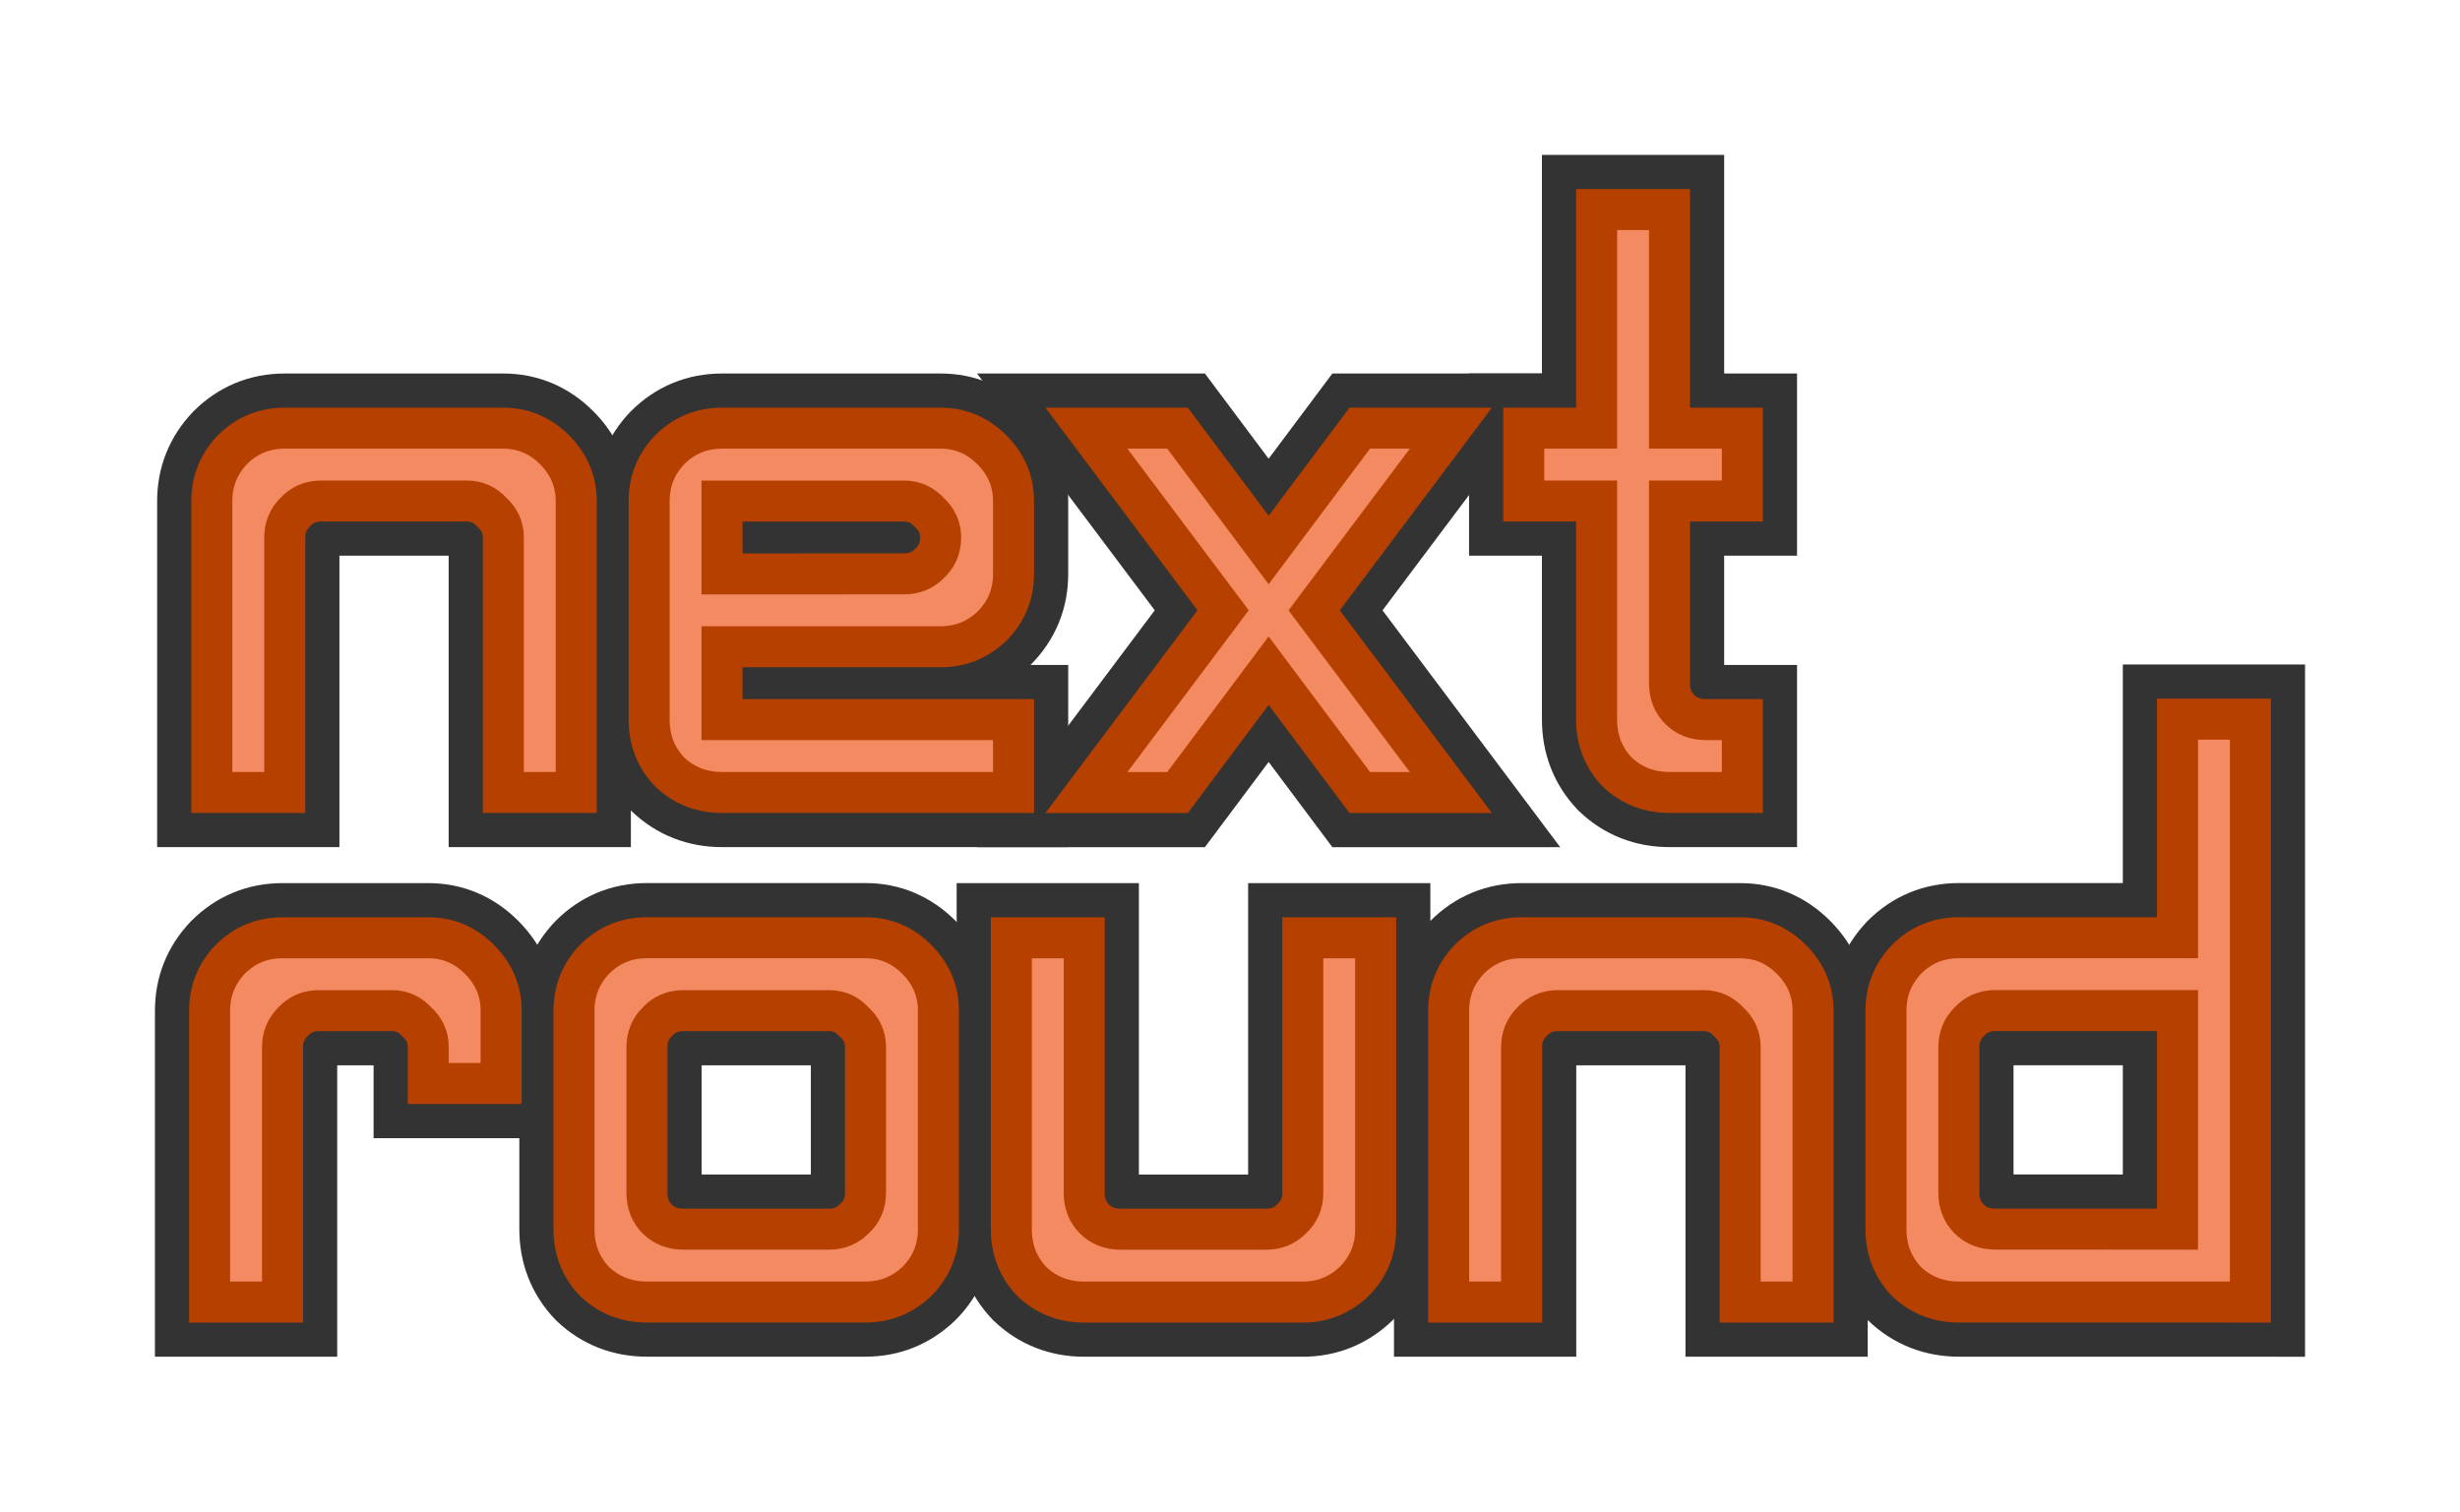
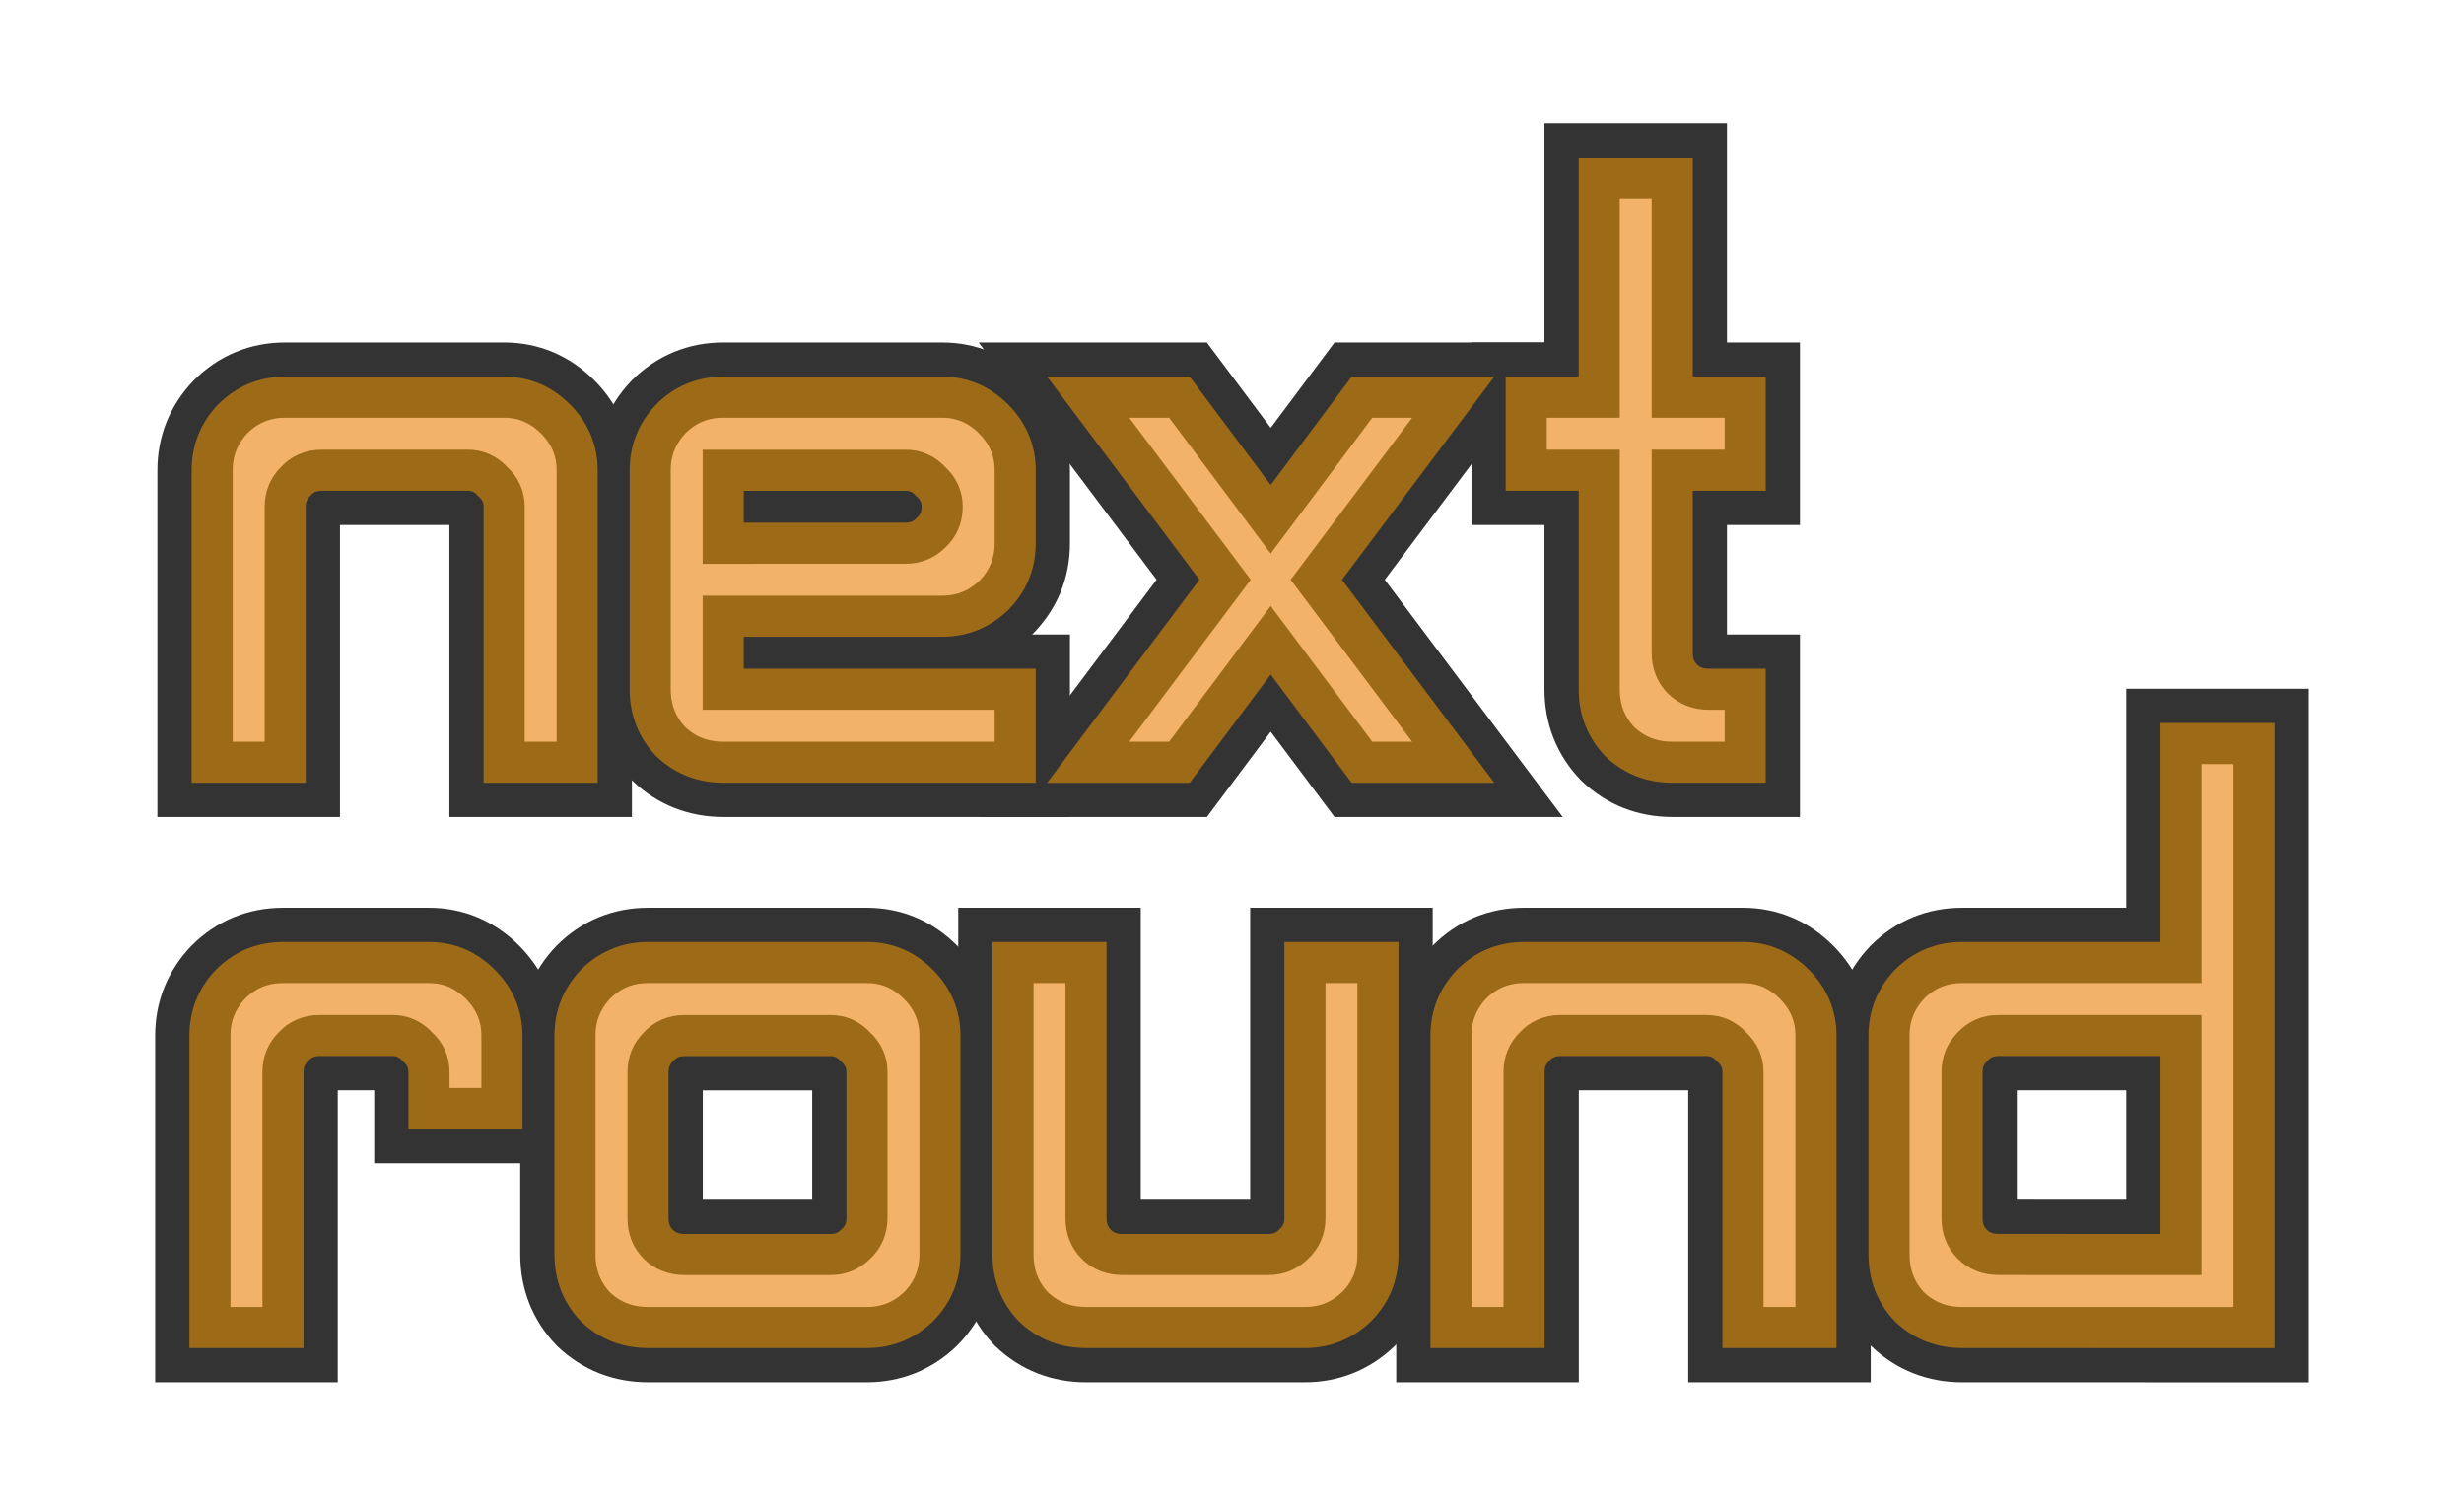
- <svg xmlns="http://www.w3.org/2000/svg" width="47.628mm" height="29.274mm" viewBox="0 0 47.628 29.274" version="1.1" id="svg5">
+ <svg xmlns="http://www.w3.org/2000/svg" width="180.011" height="110" viewBox="0 0 47.628 29.104" version="1.1" id="svg5">
  <defs id="defs2" />
-   <path d="M 4.101,15.347 V 9.703 q 0,-0.573 0.397,-0.992 0.419,-0.419 1.014,-0.419 h 4.233 q 0.573,0 0.992,0.419 0.419,0.419 0.419,0.992 V 15.347 H 9.745 v -4.939 q 0,-0.287 -0.22,-0.485 -0.198,-0.22 -0.485,-0.22 h -2.822 q -0.309,0 -0.507,0.22 -0.198,0.198 -0.198,0.485 v 4.939 z" id="path81862" style="font-size:22.578px;line-height:1.25;font-family:'Neon Nanoborg';-inkscape-font-specification:'Neon Nanoborg';stroke:#333333;stroke-width:2.117" />
-   <path d="m 17.507,11.114 q 0.287,0 0.485,-0.198 0.22,-0.198 0.22,-0.507 0,-0.287 -0.22,-0.485 -0.198,-0.22 -0.485,-0.22 h -3.528 v 1.411 z m -3.528,4.233 q -0.595,0 -1.014,-0.397 -0.397,-0.419 -0.397,-1.014 V 9.703 q 0,-0.573 0.397,-0.992 0.419,-0.419 1.014,-0.419 h 4.233 q 0.573,0 0.992,0.419 0.419,0.419 0.419,0.992 v 1.411 q 0,0.595 -0.419,1.014 -0.419,0.397 -0.992,0.397 h -4.233 v 1.411 h 5.644 v 1.411 z" id="path81864" style="font-size:22.578px;line-height:1.25;font-family:'Neon Nanoborg';-inkscape-font-specification:'Neon Nanoborg';stroke:#333333;stroke-width:2.117" />
-   <path d="M 23.68,11.819 21.034,8.292 h 1.764 l 1.764,2.359 1.764,-2.359 h 1.764 l -2.646,3.528 2.646,3.528 h -1.764 l -1.764,-2.359 -1.764,2.359 h -1.764 z" id="path81866" style="font-size:22.578px;line-height:1.25;font-family:'Neon Nanoborg';-inkscape-font-specification:'Neon Nanoborg';stroke:#333333;stroke-width:2.117" />
-   <path d="m 32.323,15.347 q -0.595,0 -1.014,-0.397 -0.397,-0.419 -0.397,-1.014 V 9.703 h -1.411 v -1.411 h 1.411 v -4.233 h 1.411 v 4.233 h 1.411 v 1.411 h -1.411 v 3.528 q 0,0.309 0.198,0.507 0.198,0.198 0.507,0.198 h 0.706 v 1.411 z" id="path81868" style="font-size:22.578px;line-height:1.25;font-family:'Neon Nanoborg';-inkscape-font-specification:'Neon Nanoborg';stroke:#333333;stroke-width:2.117" />
-   <path d="M 4.101,15.347 V 9.703 q 0,-0.573 0.397,-0.992 0.419,-0.419 1.014,-0.419 h 4.233 q 0.573,0 0.992,0.419 0.419,0.419 0.419,0.992 V 15.347 H 9.745 v -4.939 q 0,-0.287 -0.22,-0.485 -0.198,-0.22 -0.485,-0.22 h -2.822 q -0.309,0 -0.507,0.22 -0.198,0.198 -0.198,0.485 v 4.939 z" id="path81881" style="font-size:22.578px;line-height:1.25;font-family:'Neon Nanoborg';-inkscape-font-specification:'Neon Nanoborg';fill:#f38a62;fill-opacity:1;stroke:#b64000;stroke-width:0.794;stroke-miterlimit:4;stroke-dasharray:none;stroke-opacity:1" />
-   <path d="m 17.507,11.114 q 0.287,0 0.485,-0.198 0.22,-0.198 0.22,-0.507 0,-0.287 -0.22,-0.485 -0.198,-0.22 -0.485,-0.22 h -3.528 v 1.411 z m -3.528,4.233 q -0.595,0 -1.014,-0.397 -0.397,-0.419 -0.397,-1.014 V 9.703 q 0,-0.573 0.397,-0.992 0.419,-0.419 1.014,-0.419 h 4.233 q 0.573,0 0.992,0.419 0.419,0.419 0.419,0.992 v 1.411 q 0,0.595 -0.419,1.014 -0.419,0.397 -0.992,0.397 h -4.233 v 1.411 h 5.644 v 1.411 z" id="path81883" style="font-size:22.578px;line-height:1.25;font-family:'Neon Nanoborg';-inkscape-font-specification:'Neon Nanoborg';fill:#f38a62;fill-opacity:1;stroke:#b64000;stroke-width:0.794;stroke-miterlimit:4;stroke-dasharray:none;stroke-opacity:1" />
-   <path d="M 23.68,11.819 21.034,8.292 h 1.764 l 1.764,2.359 1.764,-2.359 h 1.764 l -2.646,3.528 2.646,3.528 h -1.764 l -1.764,-2.359 -1.764,2.359 h -1.764 z" id="path81885" style="font-size:22.578px;line-height:1.25;font-family:'Neon Nanoborg';-inkscape-font-specification:'Neon Nanoborg';fill:#f38a62;fill-opacity:1;stroke:#b64000;stroke-width:0.794;stroke-miterlimit:4;stroke-dasharray:none;stroke-opacity:1" />
-   <path d="m 32.323,15.347 q -0.595,0 -1.014,-0.397 -0.397,-0.419 -0.397,-1.014 V 9.703 h -1.411 v -1.411 h 1.411 v -4.233 h 1.411 v 4.233 h 1.411 v 1.411 h -1.411 v 3.528 q 0,0.309 0.198,0.507 0.198,0.198 0.507,0.198 h 0.706 v 1.411 z" id="path81887" style="font-size:22.578px;line-height:1.25;font-family:'Neon Nanoborg';-inkscape-font-specification:'Neon Nanoborg';fill:#f38a62;fill-opacity:1;stroke:#b64000;stroke-width:0.794;stroke-miterlimit:4;stroke-dasharray:none;stroke-opacity:1" />
-   <g id="g976" transform="translate(-64.21459,-91.54291)">
-     <path d="m 68.273,116.759 v -5.644 q 0,-0.573 0.397,-0.992 0.419,-0.419 1.014,-0.419 h 2.822 q 0.573,0 0.992,0.419 0.419,0.419 0.419,0.992 v 1.411 H 72.506 v -0.706 q 0,-0.287 -0.22,-0.485 -0.198,-0.22 -0.485,-0.22 h -1.411 q -0.309,0 -0.507,0.22 -0.198,0.198 -0.198,0.485 v 4.939 z" id="path81870" style="font-size:22.578px;line-height:1.25;font-family:'Neon Nanoborg';-inkscape-font-specification:'Neon Nanoborg';stroke:#333333;stroke-width:2.117" />
-     <path d="m 80.267,115.347 q 0.287,0 0.485,-0.198 0.22,-0.198 0.22,-0.507 v -2.822 q 0,-0.287 -0.22,-0.485 -0.198,-0.22 -0.485,-0.22 h -2.822 q -0.309,0 -0.507,0.22 -0.198,0.198 -0.198,0.485 v 2.822 q 0,0.309 0.198,0.507 0.198,0.198 0.507,0.198 z m -3.528,1.411 q -0.595,0 -1.014,-0.397 -0.397,-0.419 -0.397,-1.014 v -4.233 q 0,-0.573 0.397,-0.992 0.419,-0.419 1.014,-0.419 h 4.233 q 0.573,0 0.992,0.419 0.419,0.419 0.419,0.992 v 4.233 q 0,0.595 -0.419,1.014 -0.419,0.397 -0.992,0.397 z" id="path81872" style="font-size:22.578px;line-height:1.25;font-family:'Neon Nanoborg';-inkscape-font-specification:'Neon Nanoborg';stroke:#333333;stroke-width:2.117" />
-     <path d="m 85.206,116.759 q -0.595,0 -1.014,-0.397 -0.397,-0.419 -0.397,-1.014 v -5.644 h 1.411 v 4.939 q 0,0.309 0.198,0.507 0.198,0.198 0.507,0.198 h 2.822 q 0.287,0 0.485,-0.198 0.22,-0.198 0.22,-0.507 v -4.939 h 1.411 v 5.644 q 0,0.595 -0.419,1.014 -0.419,0.397 -0.992,0.397 z" id="path81874" style="font-size:22.578px;line-height:1.25;font-family:'Neon Nanoborg';-inkscape-font-specification:'Neon Nanoborg';stroke:#333333;stroke-width:2.117" />
-     <path d="m 92.262,116.759 v -5.644 q 0,-0.573 0.397,-0.992 0.419,-0.419 1.014,-0.419 h 4.233 q 0.573,0 0.992,0.419 0.419,0.419 0.419,0.992 v 5.644 h -1.411 v -4.939 q 0,-0.287 -0.22,-0.485 -0.198,-0.22 -0.485,-0.22 h -2.822 q -0.309,0 -0.507,0.22 -0.198,0.198 -0.198,0.485 v 4.939 z" id="path81876" style="font-size:22.578px;line-height:1.25;font-family:'Neon Nanoborg';-inkscape-font-specification:'Neon Nanoborg';stroke:#333333;stroke-width:2.117" />
-     <path d="m 106.373,115.347 v -4.233 h -3.528 q -0.309,0 -0.507,0.22 -0.198,0.198 -0.198,0.485 v 2.822 q 0,0.309 0.198,0.507 0.198,0.198 0.507,0.198 z m -4.233,1.411 q -0.595,0 -1.014,-0.397 -0.397,-0.419 -0.397,-1.014 v -4.233 q 0,-0.573 0.397,-0.992 0.419,-0.419 1.014,-0.419 h 4.233 v -4.233 h 1.411 v 11.289 z" id="path81878" style="font-size:22.578px;line-height:1.25;font-family:'Neon Nanoborg';-inkscape-font-specification:'Neon Nanoborg';stroke:#333333;stroke-width:2.117" />
-     <path d="m 68.273,116.759 v -5.644 q 0,-0.573 0.397,-0.992 0.419,-0.419 1.014,-0.419 h 2.822 q 0.573,0 0.992,0.419 0.419,0.419 0.419,0.992 v 1.411 H 72.506 v -0.706 q 0,-0.287 -0.22,-0.485 -0.198,-0.22 -0.485,-0.22 h -1.411 q -0.309,0 -0.507,0.22 -0.198,0.198 -0.198,0.485 v 4.939 z" id="path81889" style="font-size:22.578px;line-height:1.25;font-family:'Neon Nanoborg';-inkscape-font-specification:'Neon Nanoborg';fill:#f38a62;fill-opacity:1;stroke:#b64000;stroke-width:0.794;stroke-opacity:1" />
-     <path d="m 80.267,115.347 q 0.287,0 0.485,-0.198 0.22,-0.198 0.22,-0.507 v -2.822 q 0,-0.287 -0.22,-0.485 -0.198,-0.22 -0.485,-0.22 h -2.822 q -0.309,0 -0.507,0.22 -0.198,0.198 -0.198,0.485 v 2.822 q 0,0.309 0.198,0.507 0.198,0.198 0.507,0.198 z m -3.528,1.411 q -0.595,0 -1.014,-0.397 -0.397,-0.419 -0.397,-1.014 v -4.233 q 0,-0.573 0.397,-0.992 0.419,-0.419 1.014,-0.419 h 4.233 q 0.573,0 0.992,0.419 0.419,0.419 0.419,0.992 v 4.233 q 0,0.595 -0.419,1.014 -0.419,0.397 -0.992,0.397 z" id="path81891" style="font-size:22.578px;line-height:1.25;font-family:'Neon Nanoborg';-inkscape-font-specification:'Neon Nanoborg';fill:#f38a62;fill-opacity:1;stroke:#b64000;stroke-width:0.794;stroke-opacity:1" />
-     <path d="m 85.206,116.759 q -0.595,0 -1.014,-0.397 -0.397,-0.419 -0.397,-1.014 v -5.644 h 1.411 v 4.939 q 0,0.309 0.198,0.507 0.198,0.198 0.507,0.198 h 2.822 q 0.287,0 0.485,-0.198 0.22,-0.198 0.22,-0.507 v -4.939 h 1.411 v 5.644 q 0,0.595 -0.419,1.014 -0.419,0.397 -0.992,0.397 z" id="path81893" style="font-size:22.578px;line-height:1.25;font-family:'Neon Nanoborg';-inkscape-font-specification:'Neon Nanoborg';fill:#f38a62;fill-opacity:1;stroke:#b64000;stroke-width:0.794;stroke-opacity:1" />
-     <path d="m 92.262,116.759 v -5.644 q 0,-0.573 0.397,-0.992 0.419,-0.419 1.014,-0.419 h 4.233 q 0.573,0 0.992,0.419 0.419,0.419 0.419,0.992 v 5.644 h -1.411 v -4.939 q 0,-0.287 -0.22,-0.485 -0.198,-0.22 -0.485,-0.22 h -2.822 q -0.309,0 -0.507,0.22 -0.198,0.198 -0.198,0.485 v 4.939 z" id="path81895" style="font-size:22.578px;line-height:1.25;font-family:'Neon Nanoborg';-inkscape-font-specification:'Neon Nanoborg';fill:#f38a62;fill-opacity:1;stroke:#b64000;stroke-width:0.794;stroke-opacity:1" />
-     <path d="m 106.373,115.347 v -4.233 h -3.528 q -0.309,0 -0.507,0.22 -0.198,0.198 -0.198,0.485 v 2.822 q 0,0.309 0.198,0.507 0.198,0.198 0.507,0.198 z m -4.233,1.411 q -0.595,0 -1.014,-0.397 -0.397,-0.419 -0.397,-1.014 v -4.233 q 0,-0.573 0.397,-0.992 0.419,-0.419 1.014,-0.419 h 4.233 v -4.233 h 1.411 v 11.289 z" id="path81897" style="font-size:22.578px;line-height:1.25;font-family:'Neon Nanoborg';-inkscape-font-specification:'Neon Nanoborg';fill:#f38a62;fill-opacity:1;stroke:#b64000;stroke-width:0.794;stroke-opacity:1" />
+   <g id="g926" style="display:inline">
+     <path d="M 4.101,14.733 V 9.089 q 0,-0.573 0.397,-0.992 0.419,-0.419 1.014,-0.419 h 4.233 q 0.573,0 0.992,0.419 0.419,0.419 0.419,0.992 V 14.733 H 9.745 V 9.794 q 0,-0.287 -0.22,-0.485 -0.198,-0.22 -0.485,-0.22 h -2.822 q -0.309,0 -0.507,0.22 -0.198,0.198 -0.198,0.485 v 4.939 z" id="path81862" style="font-size:22.578px;line-height:1.25;font-family:'Neon Nanoborg';-inkscape-font-specification:'Neon Nanoborg';display:inline;stroke:#333333;stroke-width:2.117" />
+     <path d="m 17.507,10.5 q 0.287,0 0.485,-0.198 0.22,-0.198 0.22,-0.507 0,-0.287 -0.22,-0.485 -0.198,-0.22 -0.485,-0.22 h -3.528 v 1.411 z m -3.528,4.233 q -0.595,0 -1.014,-0.397 -0.397,-0.419 -0.397,-1.014 V 9.089 q 0,-0.573 0.397,-0.992 0.419,-0.419 1.014,-0.419 h 4.233 q 0.573,0 0.992,0.419 0.419,0.419 0.419,0.992 v 1.411 q 0,0.595 -0.419,1.014 -0.419,0.397 -0.992,0.397 h -4.233 v 1.411 h 5.644 v 1.411 z" id="path81864" style="font-size:22.578px;line-height:1.25;font-family:'Neon Nanoborg';-inkscape-font-specification:'Neon Nanoborg';display:inline;stroke:#333333;stroke-width:2.117" />
+     <path d="M 23.68,11.205 21.034,7.678 h 1.764 l 1.764,2.359 1.764,-2.359 h 1.764 l -2.646,3.528 2.646,3.528 h -1.764 l -1.764,-2.359 -1.764,2.359 h -1.764 z" id="path81866" style="font-size:22.578px;line-height:1.25;font-family:'Neon Nanoborg';-inkscape-font-specification:'Neon Nanoborg';display:inline;stroke:#333333;stroke-width:2.117" />
+     <path d="m 32.323,14.733 q -0.595,0 -1.014,-0.397 -0.397,-0.419 -0.397,-1.014 V 9.089 h -1.411 v -1.411 h 1.411 v -4.233 h 1.411 v 4.233 h 1.411 v 1.411 h -1.411 v 3.528 q 0,0.309 0.198,0.507 0.198,0.198 0.507,0.198 h 0.706 v 1.411 z" id="path81868" style="font-size:22.578px;line-height:1.25;font-family:'Neon Nanoborg';-inkscape-font-specification:'Neon Nanoborg';display:inline;stroke:#333333;stroke-width:2.117" />
+   </g>
+   <g id="g903" style="display:inline;fill:#f2b368;fill-opacity:1;stroke:#9d6a18;stroke-opacity:1">
+     <path d="M 4.101,14.733 V 9.089 q 0,-0.573 0.397,-0.992 0.419,-0.419 1.014,-0.419 h 4.233 q 0.573,0 0.992,0.419 0.419,0.419 0.419,0.992 V 14.733 H 9.745 V 9.794 q 0,-0.287 -0.22,-0.485 -0.198,-0.22 -0.485,-0.22 h -2.822 q -0.309,0 -0.507,0.22 -0.198,0.198 -0.198,0.485 v 4.939 z" id="path81881" style="font-size:22.578px;line-height:1.25;font-family:'Neon Nanoborg';-inkscape-font-specification:'Neon Nanoborg';fill:#f2b368;fill-opacity:1;stroke:#9d6a18;stroke-width:0.794;stroke-miterlimit:4;stroke-dasharray:none;stroke-opacity:1" />
+     <path d="m 17.507,10.5 q 0.287,0 0.485,-0.198 0.22,-0.198 0.22,-0.507 0,-0.287 -0.22,-0.485 -0.198,-0.22 -0.485,-0.22 h -3.528 v 1.411 z m -3.528,4.233 q -0.595,0 -1.014,-0.397 -0.397,-0.419 -0.397,-1.014 V 9.089 q 0,-0.573 0.397,-0.992 0.419,-0.419 1.014,-0.419 h 4.233 q 0.573,0 0.992,0.419 0.419,0.419 0.419,0.992 v 1.411 q 0,0.595 -0.419,1.014 -0.419,0.397 -0.992,0.397 h -4.233 v 1.411 h 5.644 v 1.411 z" id="path81883" style="font-size:22.578px;line-height:1.25;font-family:'Neon Nanoborg';-inkscape-font-specification:'Neon Nanoborg';fill:#f2b368;fill-opacity:1;stroke:#9d6a18;stroke-width:0.794;stroke-miterlimit:4;stroke-dasharray:none;stroke-opacity:1" />
+     <path d="M 23.68,11.205 21.034,7.678 h 1.764 l 1.764,2.359 1.764,-2.359 h 1.764 l -2.646,3.528 2.646,3.528 h -1.764 l -1.764,-2.359 -1.764,2.359 h -1.764 z" id="path81885" style="font-size:22.578px;line-height:1.25;font-family:'Neon Nanoborg';-inkscape-font-specification:'Neon Nanoborg';fill:#f2b368;fill-opacity:1;stroke:#9d6a18;stroke-width:0.794;stroke-miterlimit:4;stroke-dasharray:none;stroke-opacity:1" />
+     <path d="m 32.323,14.733 q -0.595,0 -1.014,-0.397 -0.397,-0.419 -0.397,-1.014 V 9.089 h -1.411 v -1.411 h 1.411 v -4.233 h 1.411 v 4.233 h 1.411 v 1.411 h -1.411 v 3.528 q 0,0.309 0.198,0.507 0.198,0.198 0.507,0.198 h 0.706 v 1.411 z" id="path81887" style="font-size:22.578px;line-height:1.25;font-family:'Neon Nanoborg';-inkscape-font-specification:'Neon Nanoborg';fill:#f2b368;fill-opacity:1;stroke:#9d6a18;stroke-width:0.794;stroke-miterlimit:4;stroke-dasharray:none;stroke-opacity:1" />
+   </g>
+   <g id="g933" style="display:inline">
+     <path d="m 4.058,25.66 v -5.644 q 0,-0.573 0.397,-0.992 0.419,-0.419 1.014,-0.419 h 2.822 q 0.573,0 0.992,0.419 0.419,0.419 0.419,0.992 v 1.411 H 8.292 v -0.706 q 0,-0.287 -0.22,-0.485 -0.198,-0.22 -0.485,-0.22 H 6.175 q -0.309,0 -0.507,0.22 -0.198,0.198 -0.198,0.485 v 4.939 z" id="path81870" style="font-size:22.578px;line-height:1.25;font-family:'Neon Nanoborg';-inkscape-font-specification:'Neon Nanoborg';display:inline;stroke:#333333;stroke-width:2.117" />
+     <path d="m 16.053,24.249 q 0.287,0 0.485,-0.198 0.22,-0.198 0.22,-0.507 v -2.822 q 0,-0.287 -0.22,-0.485 -0.198,-0.22 -0.485,-0.22 h -2.822 q -0.309,0 -0.507,0.22 -0.198,0.198 -0.198,0.485 v 2.822 q 0,0.309 0.198,0.507 0.198,0.198 0.507,0.198 z m -3.528,1.411 q -0.595,0 -1.014,-0.397 -0.397,-0.419 -0.397,-1.014 v -4.233 q 0,-0.573 0.397,-0.992 0.419,-0.419 1.014,-0.419 h 4.233 q 0.573,0 0.992,0.419 0.419,0.419 0.419,0.992 v 4.233 q 0,0.595 -0.419,1.014 -0.419,0.397 -0.992,0.397 z" id="path81872" style="font-size:22.578px;line-height:1.25;font-family:'Neon Nanoborg';-inkscape-font-specification:'Neon Nanoborg';stroke:#333333;stroke-width:2.117" />
+     <path d="m 20.992,25.66 q -0.595,0 -1.014,-0.397 -0.397,-0.419 -0.397,-1.014 v -5.644 h 1.411 v 4.939 q 0,0.309 0.198,0.507 0.198,0.198 0.507,0.198 h 2.822 q 0.287,0 0.485,-0.198 0.22,-0.198 0.22,-0.507 v -4.939 h 1.411 v 5.644 q 0,0.595 -0.419,1.014 -0.419,0.397 -0.992,0.397 z" id="path81874" style="font-size:22.578px;line-height:1.25;font-family:'Neon Nanoborg';-inkscape-font-specification:'Neon Nanoborg';stroke:#333333;stroke-width:2.117" />
+     <path d="m 28.047,25.66 v -5.644 q 0,-0.573 0.397,-0.992 0.419,-0.419 1.014,-0.419 h 4.233 q 0.573,0 0.992,0.419 0.419,0.419 0.419,0.992 v 5.644 h -1.411 v -4.939 q 0,-0.287 -0.22,-0.485 -0.198,-0.22 -0.485,-0.22 h -2.822 q -0.309,0 -0.507,0.22 -0.198,0.198 -0.198,0.485 v 4.939 z" id="path81876" style="font-size:22.578px;line-height:1.25;font-family:'Neon Nanoborg';-inkscape-font-specification:'Neon Nanoborg';stroke:#333333;stroke-width:2.117" />
+     <path d="m 42.158,24.249 v -4.233 h -3.528 q -0.309,0 -0.507,0.22 -0.198,0.198 -0.198,0.485 v 2.822 q 0,0.309 0.198,0.507 0.198,0.198 0.507,0.198 z m -4.233,1.411 q -0.595,0 -1.014,-0.397 -0.397,-0.419 -0.397,-1.014 v -4.233 q 0,-0.573 0.397,-0.992 0.419,-0.419 1.014,-0.419 h 4.233 v -4.233 h 1.411 v 11.289 z" id="path81878" style="font-size:22.578px;line-height:1.25;font-family:'Neon Nanoborg';-inkscape-font-specification:'Neon Nanoborg';display:inline;stroke:#333333;stroke-width:2.117" />
+   </g>
+   <g id="g920" style="display:inline;fill:#f2b368;fill-opacity:1;stroke:#9d6a18;stroke-opacity:1">
+     <path d="m 4.058,25.66 v -5.644 q 0,-0.573 0.397,-0.992 0.419,-0.419 1.014,-0.419 h 2.822 q 0.573,0 0.992,0.419 0.419,0.419 0.419,0.992 v 1.411 H 8.292 v -0.706 q 0,-0.287 -0.22,-0.485 -0.198,-0.22 -0.485,-0.22 H 6.175 q -0.309,0 -0.507,0.22 -0.198,0.198 -0.198,0.485 v 4.939 z" id="path81889" style="font-size:22.578px;line-height:1.25;font-family:'Neon Nanoborg';-inkscape-font-specification:'Neon Nanoborg';fill:#f2b368;fill-opacity:1;stroke:#9d6a18;stroke-width:0.794;stroke-opacity:1" />
+     <path d="m 16.053,24.249 q 0.287,0 0.485,-0.198 0.22,-0.198 0.22,-0.507 v -2.822 q 0,-0.287 -0.22,-0.485 -0.198,-0.22 -0.485,-0.22 h -2.822 q -0.309,0 -0.507,0.22 -0.198,0.198 -0.198,0.485 v 2.822 q 0,0.309 0.198,0.507 0.198,0.198 0.507,0.198 z m -3.528,1.411 q -0.595,0 -1.014,-0.397 -0.397,-0.419 -0.397,-1.014 v -4.233 q 0,-0.573 0.397,-0.992 0.419,-0.419 1.014,-0.419 h 4.233 q 0.573,0 0.992,0.419 0.419,0.419 0.419,0.992 v 4.233 q 0,0.595 -0.419,1.014 -0.419,0.397 -0.992,0.397 z" id="path81891" style="font-size:22.578px;line-height:1.25;font-family:'Neon Nanoborg';-inkscape-font-specification:'Neon Nanoborg';fill:#f2b368;fill-opacity:1;stroke:#9d6a18;stroke-width:0.794;stroke-opacity:1" />
+     <path d="m 20.992,25.66 q -0.595,0 -1.014,-0.397 -0.397,-0.419 -0.397,-1.014 v -5.644 h 1.411 v 4.939 q 0,0.309 0.198,0.507 0.198,0.198 0.507,0.198 h 2.822 q 0.287,0 0.485,-0.198 0.22,-0.198 0.22,-0.507 v -4.939 h 1.411 v 5.644 q 0,0.595 -0.419,1.014 -0.419,0.397 -0.992,0.397 z" id="path81893" style="font-size:22.578px;line-height:1.25;font-family:'Neon Nanoborg';-inkscape-font-specification:'Neon Nanoborg';fill:#f2b368;fill-opacity:1;stroke:#9d6a18;stroke-width:0.794;stroke-opacity:1" />
+     <path d="m 28.047,25.66 v -5.644 q 0,-0.573 0.397,-0.992 0.419,-0.419 1.014,-0.419 h 4.233 q 0.573,0 0.992,0.419 0.419,0.419 0.419,0.992 v 5.644 h -1.411 v -4.939 q 0,-0.287 -0.22,-0.485 -0.198,-0.22 -0.485,-0.22 h -2.822 q -0.309,0 -0.507,0.22 -0.198,0.198 -0.198,0.485 v 4.939 z" id="path81895" style="font-size:22.578px;line-height:1.25;font-family:'Neon Nanoborg';-inkscape-font-specification:'Neon Nanoborg';fill:#f2b368;fill-opacity:1;stroke:#9d6a18;stroke-width:0.794;stroke-opacity:1" />
+     <path d="m 42.158,24.249 v -4.233 h -3.528 q -0.309,0 -0.507,0.22 -0.198,0.198 -0.198,0.485 v 2.822 q 0,0.309 0.198,0.507 0.198,0.198 0.507,0.198 z m -4.233,1.411 q -0.595,0 -1.014,-0.397 -0.397,-0.419 -0.397,-1.014 v -4.233 q 0,-0.573 0.397,-0.992 0.419,-0.419 1.014,-0.419 h 4.233 v -4.233 h 1.411 v 11.289 z" id="path81897" style="font-size:22.578px;line-height:1.25;font-family:'Neon Nanoborg';-inkscape-font-specification:'Neon Nanoborg';fill:#f2b368;fill-opacity:1;stroke:#9d6a18;stroke-width:0.794;stroke-opacity:1" />
  </g>
</svg>
